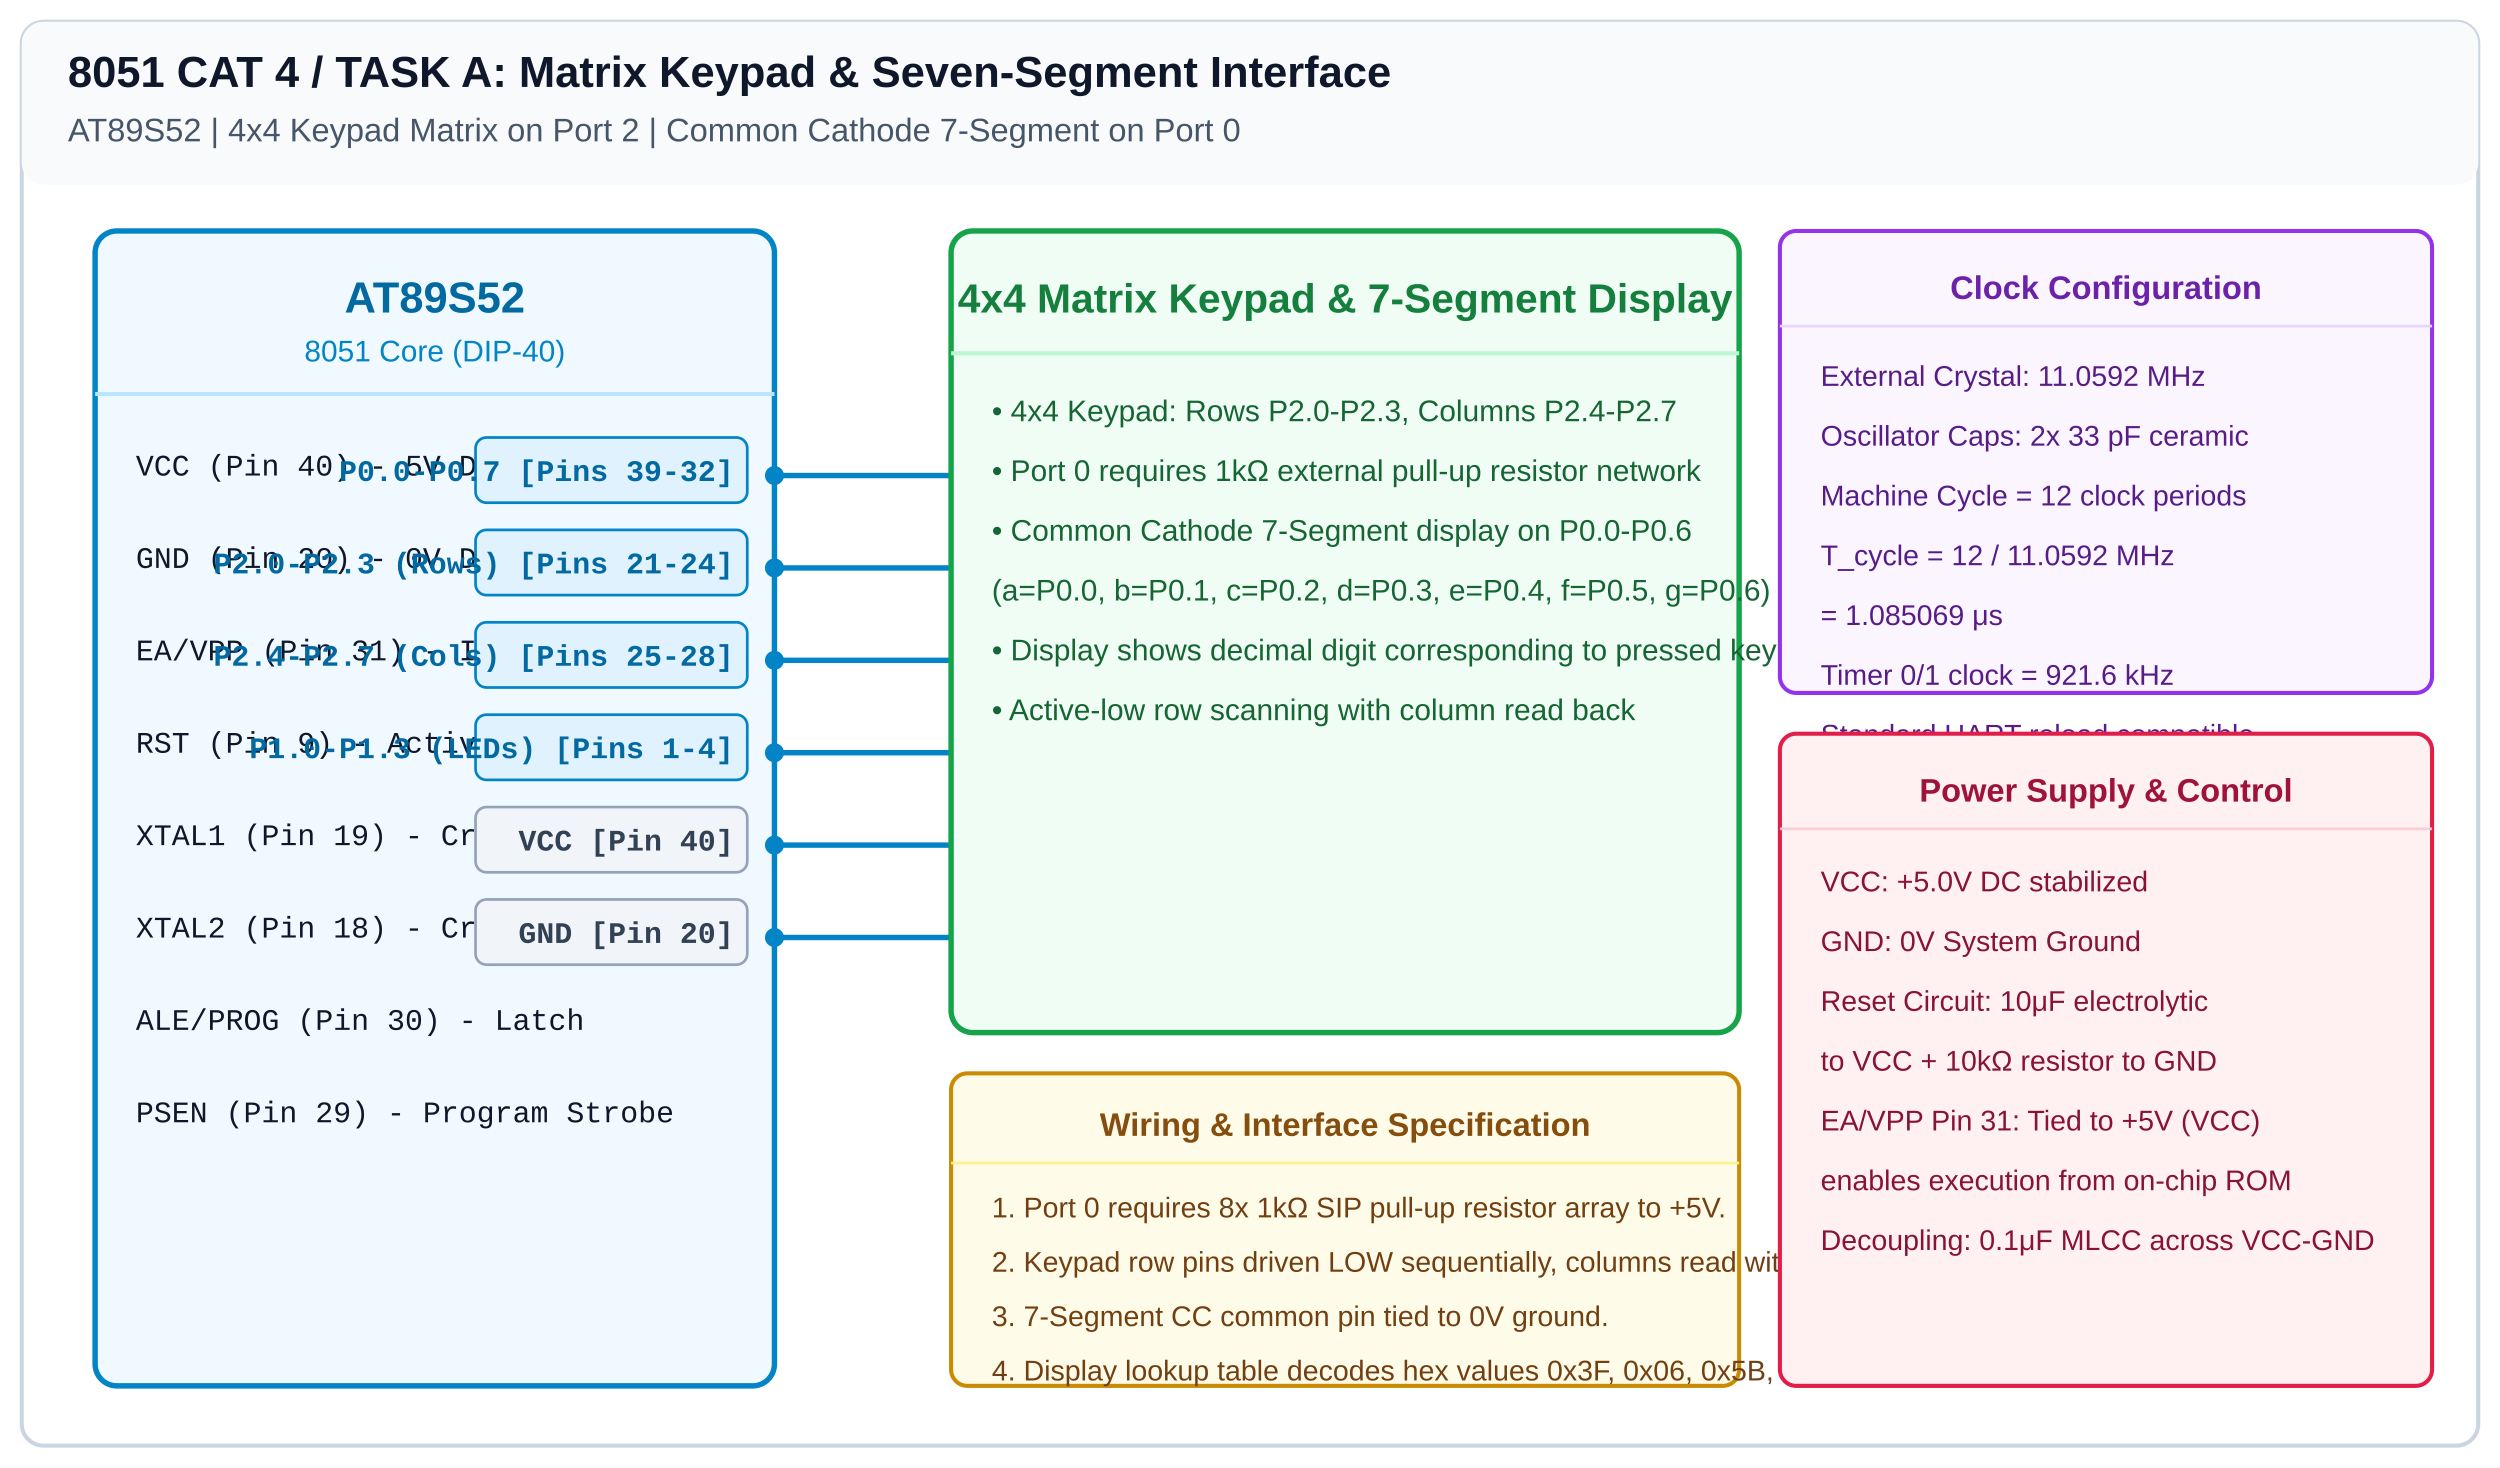
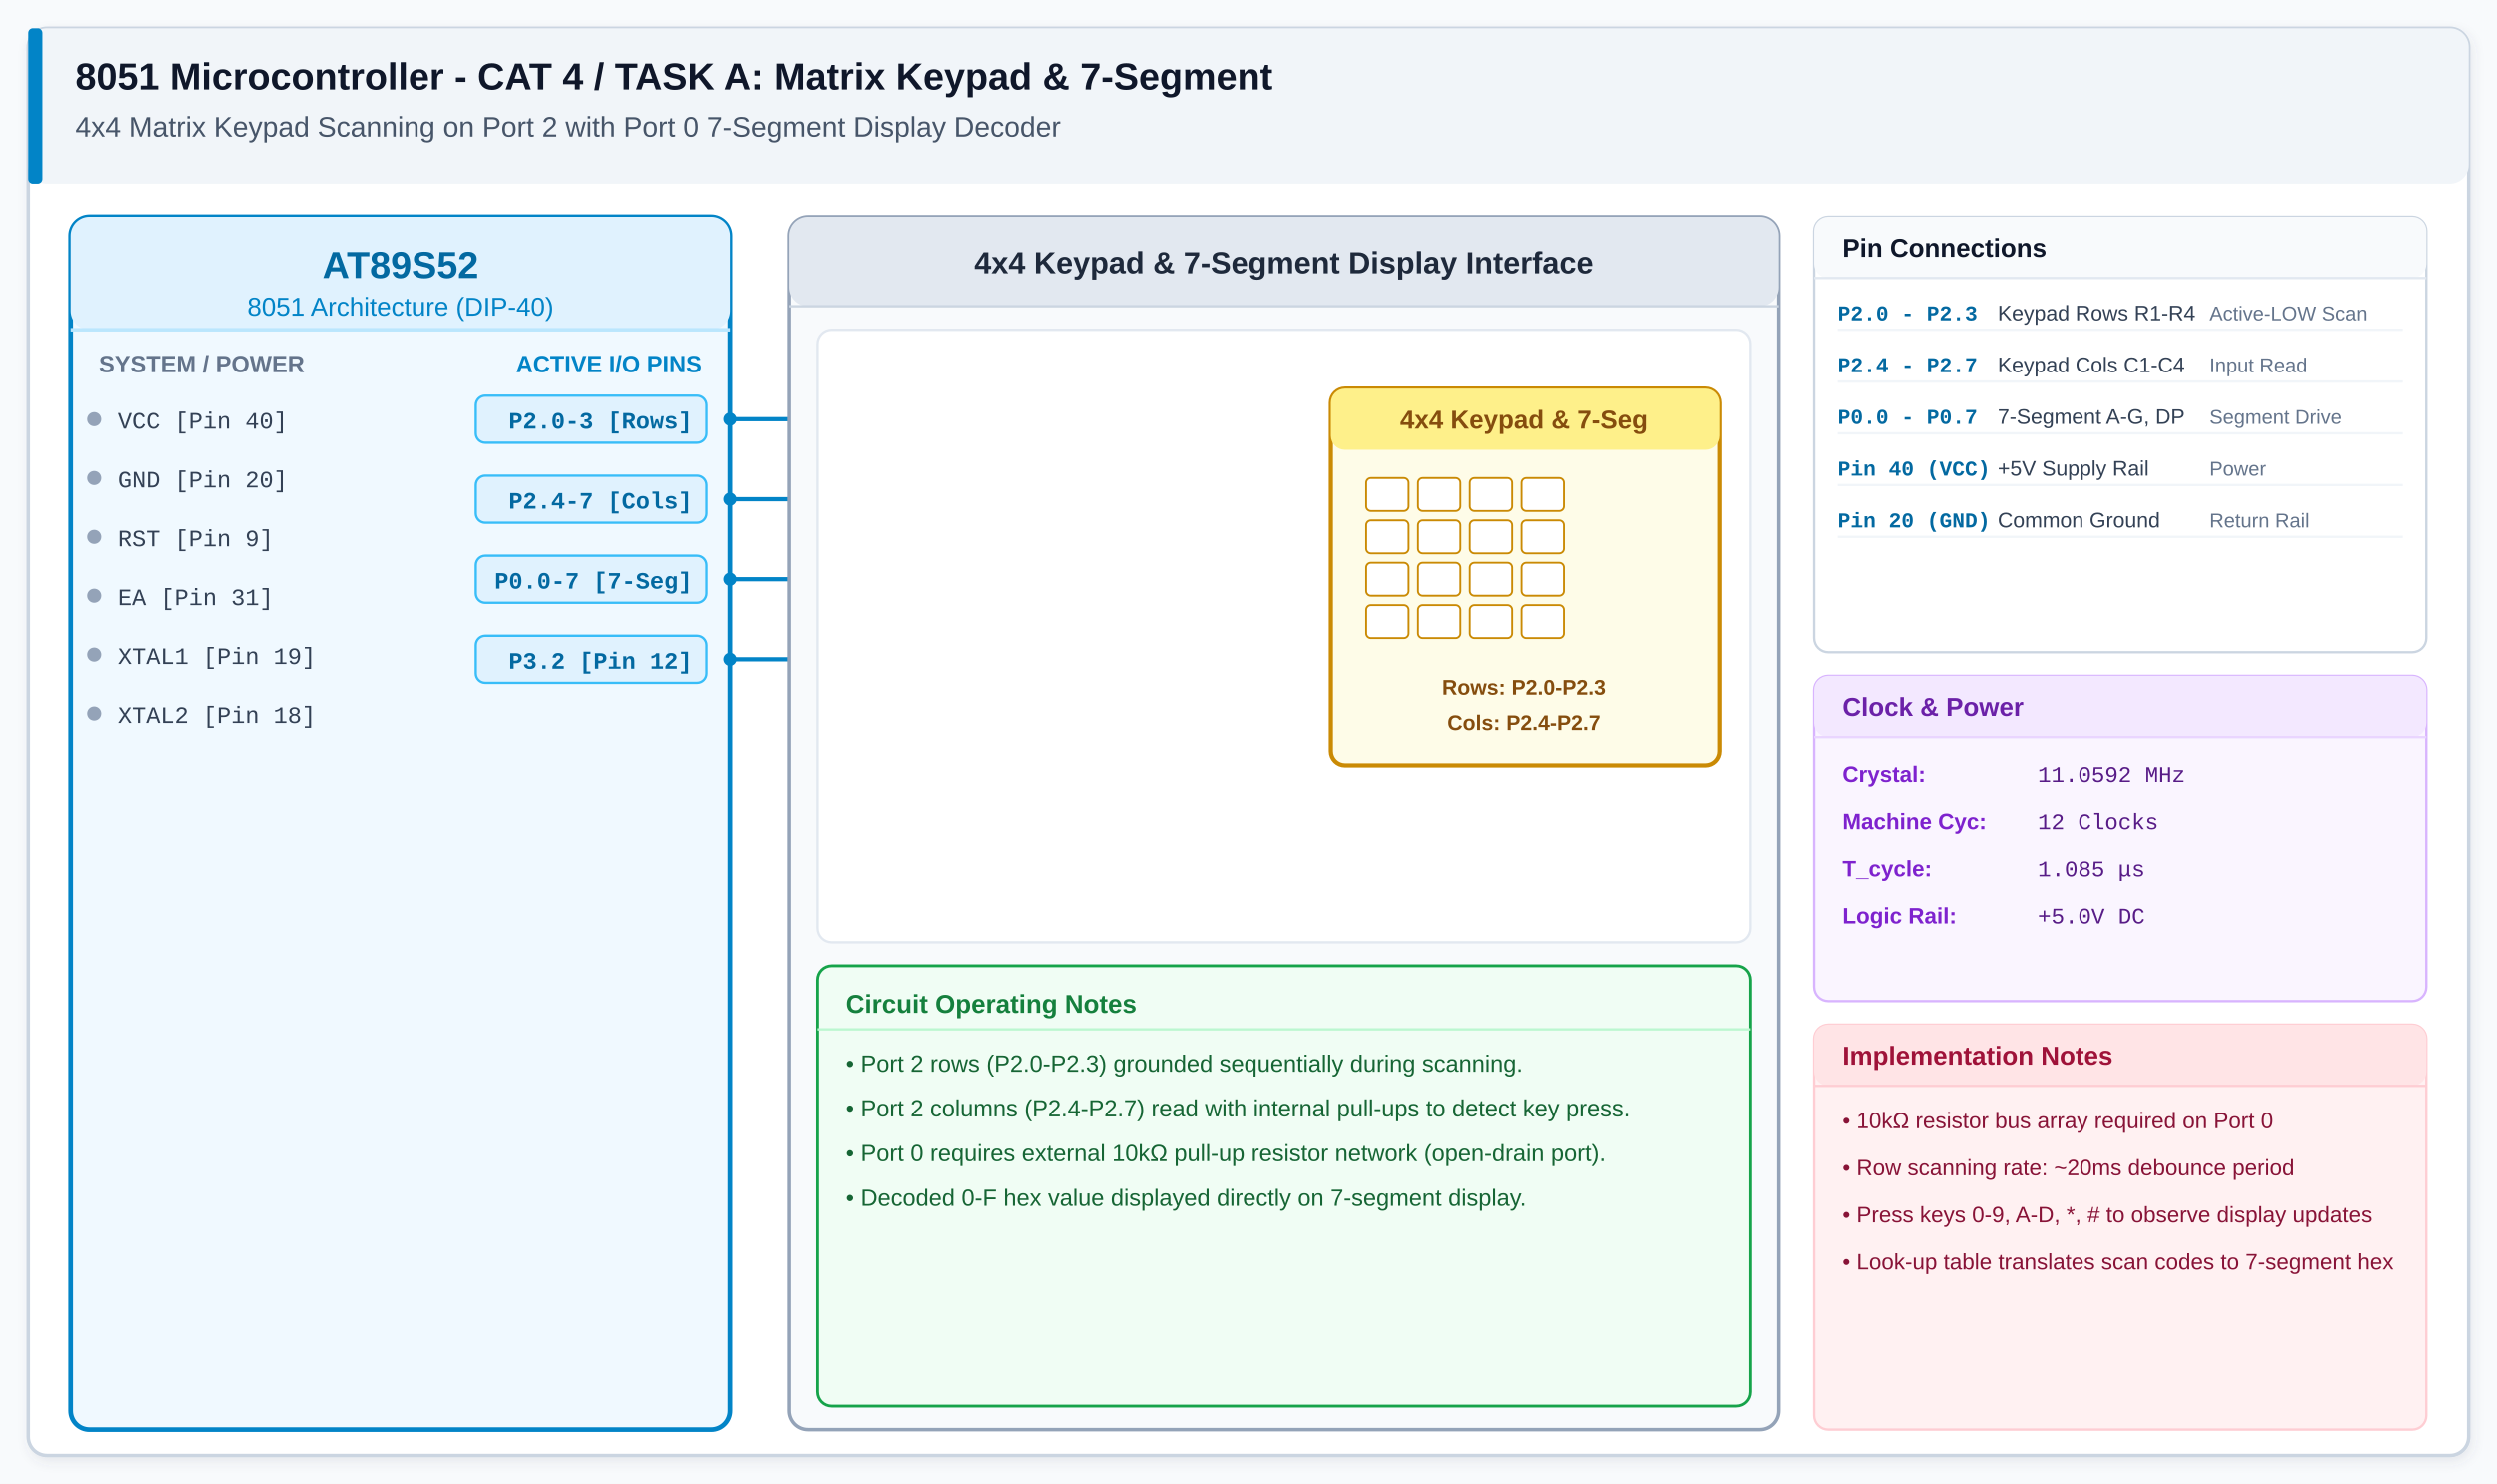
- <svg xmlns="http://www.w3.org/2000/svg" viewBox="0 0 920 540" width="920" height="540">
-   <rect x="0" y="0" width="920" height="540" fill="#ffffff" />
-   <rect x="8" y="8" width="904" height="524" fill="none" stroke="#cbd5e1" stroke-width="1.5" rx="8" />
-   <rect x="8" y="8" width="904" height="60" fill="#f8fafc" rx="8" />
-   <text x="25" y="32" font-family="Arial, sans-serif" font-size="16" font-weight="bold" fill="#0f172a">8051 CAT 4 / TASK A: Matrix Keypad &amp; Seven-Segment Interface</text>
-   <text x="25" y="52" font-family="Arial, sans-serif" font-size="12" fill="#475569">AT89S52 | 4x4 Keypad Matrix on Port 2 | Common Cathode 7-Segment on Port 0</text>
-   <rect x="35" y="85" width="250" height="425" fill="#f0f9ff" stroke="#0284c7" stroke-width="2" rx="8" />
-   <text x="160" y="115" text-anchor="middle" font-family="Arial, sans-serif" font-size="16" font-weight="bold" fill="#0369a1">AT89S52</text>
-   <text x="160" y="133" text-anchor="middle" font-family="Arial, sans-serif" font-size="11" fill="#0284c7">8051 Core (DIP-40)</text>
-   <line x1="35" y1="145" x2="285" y2="145" stroke="#bae6fd" stroke-width="1.5" />
-   <text x="50" y="175" font-family="Courier New, monospace" font-size="11" fill="#0f172a">VCC (Pin 40) - 5V DC</text>
-   <text x="50" y="209" font-family="Courier New, monospace" font-size="11" fill="#0f172a">GND (Pin 20) - 0V DC</text>
-   <text x="50" y="243" font-family="Courier New, monospace" font-size="11" fill="#0f172a">EA/VPP (Pin 31) - Internal ROM</text>
-   <text x="50" y="277" font-family="Courier New, monospace" font-size="11" fill="#0f172a">RST (Pin 9) - Active-High Reset</text>
-   <text x="50" y="311" font-family="Courier New, monospace" font-size="11" fill="#0f172a">XTAL1 (Pin 19) - Crystal In</text>
-   <text x="50" y="345" font-family="Courier New, monospace" font-size="11" fill="#0f172a">XTAL2 (Pin 18) - Crystal Out</text>
-   <text x="50" y="379" font-family="Courier New, monospace" font-size="11" fill="#0f172a">ALE/PROG (Pin 30) - Latch</text>
-   <text x="50" y="413" font-family="Courier New, monospace" font-size="11" fill="#0f172a">PSEN (Pin 29) - Program Strobe</text>
-   <rect x="175" y="161" width="100" height="24" fill="#e0f2fe" stroke="#0284c7" stroke-width="1" rx="4" />
-   <text x="270" y="177" text-anchor="end" font-family="Courier New, monospace" font-size="11" font-weight="bold" fill="#0369a1">P0.0-P0.7 [Pins 39-32]</text>
-   <line x1="285" y1="175" x2="350" y2="175" stroke="#0284c7" stroke-width="2" />
-   <circle cx="285" cy="175" r="3.5" fill="#0284c7" />
-   <rect x="175" y="195" width="100" height="24" fill="#e0f2fe" stroke="#0284c7" stroke-width="1" rx="4" />
-   <text x="270" y="211" text-anchor="end" font-family="Courier New, monospace" font-size="11" font-weight="bold" fill="#0369a1">P2.0-P2.3 (Rows) [Pins 21-24]</text>
-   <line x1="285" y1="209" x2="350" y2="209" stroke="#0284c7" stroke-width="2" />
-   <circle cx="285" cy="209" r="3.5" fill="#0284c7" />
-   <rect x="175" y="229" width="100" height="24" fill="#e0f2fe" stroke="#0284c7" stroke-width="1" rx="4" />
-   <text x="270" y="245" text-anchor="end" font-family="Courier New, monospace" font-size="11" font-weight="bold" fill="#0369a1">P2.4-P2.7 (Cols) [Pins 25-28]</text>
-   <line x1="285" y1="243" x2="350" y2="243" stroke="#0284c7" stroke-width="2" />
-   <circle cx="285" cy="243" r="3.5" fill="#0284c7" />
-   <rect x="175" y="263" width="100" height="24" fill="#e0f2fe" stroke="#0284c7" stroke-width="1" rx="4" />
-   <text x="270" y="279" text-anchor="end" font-family="Courier New, monospace" font-size="11" font-weight="bold" fill="#0369a1">P1.0-P1.3 (LEDs) [Pins 1-4]</text>
-   <line x1="285" y1="277" x2="350" y2="277" stroke="#0284c7" stroke-width="2" />
-   <circle cx="285" cy="277" r="3.5" fill="#0284c7" />
-   <rect x="175" y="297" width="100" height="24" fill="#f1f5f9" stroke="#94a3b8" stroke-width="1" rx="4" />
-   <text x="270" y="313" text-anchor="end" font-family="Courier New, monospace" font-size="11" font-weight="bold" fill="#334155">VCC [Pin 40]</text>
-   <line x1="285" y1="311" x2="350" y2="311" stroke="#0284c7" stroke-width="2" />
-   <circle cx="285" cy="311" r="3.5" fill="#0284c7" />
-   <rect x="175" y="331" width="100" height="24" fill="#f1f5f9" stroke="#94a3b8" stroke-width="1" rx="4" />
-   <text x="270" y="347" text-anchor="end" font-family="Courier New, monospace" font-size="11" font-weight="bold" fill="#334155">GND [Pin 20]</text>
-   <line x1="285" y1="345" x2="350" y2="345" stroke="#0284c7" stroke-width="2" />
-   <circle cx="285" cy="345" r="3.5" fill="#0284c7" />
-   <rect x="350" y="85" width="290" height="295" fill="#f0fdf4" stroke="#16a34a" stroke-width="2" rx="8" />
-   <text x="495" y="115" text-anchor="middle" font-family="Arial, sans-serif" font-size="15" font-weight="bold" fill="#15803d">4x4 Matrix Keypad &amp; 7-Segment Display</text>
-   <line x1="350" y1="130" x2="640" y2="130" stroke="#bbf7d0" stroke-width="1.5" />
-   <text x="365" y="155" font-family="Arial, sans-serif" font-size="11" fill="#166534">• 4x4 Keypad: Rows P2.0-P2.3, Columns P2.4-P2.7</text>
-   <text x="365" y="177" font-family="Arial, sans-serif" font-size="11" fill="#166534">• Port 0 requires 1kΩ external pull-up resistor network</text>
-   <text x="365" y="199" font-family="Arial, sans-serif" font-size="11" fill="#166534">• Common Cathode 7-Segment display on P0.0-P0.6</text>
-   <text x="365" y="221" font-family="Arial, sans-serif" font-size="11" fill="#166534">  (a=P0.0, b=P0.1, c=P0.2, d=P0.3, e=P0.4, f=P0.5, g=P0.6)</text>
-   <text x="365" y="243" font-family="Arial, sans-serif" font-size="11" fill="#166534">• Display shows decimal digit corresponding to pressed key (0-9)</text>
-   <text x="365" y="265" font-family="Arial, sans-serif" font-size="11" fill="#166534">• Active-low row scanning with column read back</text>
-   <rect x="350" y="395" width="290" height="115" fill="#fefce8" stroke="#ca8a04" stroke-width="1.5" rx="6" />
-   <text x="495" y="418" text-anchor="middle" font-family="Arial, sans-serif" font-size="12" font-weight="bold" fill="#854d0e">Wiring &amp; Interface Specification</text>
-   <line x1="350" y1="428" x2="640" y2="428" stroke="#fef08a" stroke-width="1" />
-   <text x="365" y="448" font-family="Arial, sans-serif" font-size="10.5" fill="#713f12">1. Port 0 requires 8x 1kΩ SIP pull-up resistor array to +5V.</text>
-   <text x="365" y="468" font-family="Arial, sans-serif" font-size="10.5" fill="#713f12">2. Keypad row pins driven LOW sequentially, columns read with pull-ups.</text>
-   <text x="365" y="488" font-family="Arial, sans-serif" font-size="10.5" fill="#713f12">3. 7-Segment CC common pin tied to 0V ground.</text>
-   <text x="365" y="508" font-family="Arial, sans-serif" font-size="10.5" fill="#713f12">4. Display lookup table decodes hex values 0x3F, 0x06, 0x5B, etc.</text>
-   <rect x="655" y="85" width="240" height="170" fill="#faf5ff" stroke="#9333ea" stroke-width="1.5" rx="6" />
-   <text x="775" y="110" text-anchor="middle" font-family="Arial, sans-serif" font-size="12" font-weight="bold" fill="#6b21a8">Clock Configuration</text>
-   <line x1="655" y1="120" x2="895" y2="120" stroke="#e9d5ff" stroke-width="1" />
-   <text x="670" y="142" font-family="Arial, sans-serif" font-size="10.5" fill="#581c87">External Crystal: 11.0592 MHz</text>
-   <text x="670" y="164" font-family="Arial, sans-serif" font-size="10.5" fill="#581c87">Oscillator Caps: 2x 33 pF ceramic</text>
-   <text x="670" y="186" font-family="Arial, sans-serif" font-size="10.5" fill="#581c87">Machine Cycle = 12 clock periods</text>
-   <text x="670" y="208" font-family="Arial, sans-serif" font-size="10.5" fill="#581c87">T_cycle = 12 / 11.0592 MHz</text>
-   <text x="670" y="230" font-family="Arial, sans-serif" font-size="10.5" fill="#581c87">        = 1.085069 μs</text>
-   <text x="670" y="252" font-family="Arial, sans-serif" font-size="10.5" fill="#581c87">Timer 0/1 clock = 921.6 kHz</text>
-   <text x="670" y="274" font-family="Arial, sans-serif" font-size="10.5" fill="#581c87">Standard UART reload compatible</text>
-   <rect x="655" y="270" width="240" height="240" fill="#fff1f2" stroke="#e11d48" stroke-width="1.5" rx="6" />
-   <text x="775" y="295" text-anchor="middle" font-family="Arial, sans-serif" font-size="12" font-weight="bold" fill="#9f1239">Power Supply &amp; Control</text>
-   <line x1="655" y1="305" x2="895" y2="305" stroke="#fecdd3" stroke-width="1" />
-   <text x="670" y="328" font-family="Arial, sans-serif" font-size="10.5" fill="#881337">VCC: +5.0V DC stabilized</text>
-   <text x="670" y="350" font-family="Arial, sans-serif" font-size="10.5" fill="#881337">GND: 0V System Ground</text>
-   <text x="670" y="372" font-family="Arial, sans-serif" font-size="10.5" fill="#881337">Reset Circuit: 10μF electrolytic</text>
-   <text x="670" y="394" font-family="Arial, sans-serif" font-size="10.5" fill="#881337">  to VCC + 10kΩ resistor to GND</text>
-   <text x="670" y="416" font-family="Arial, sans-serif" font-size="10.5" fill="#881337">EA/VPP Pin 31: Tied to +5V (VCC)</text>
-   <text x="670" y="438" font-family="Arial, sans-serif" font-size="10.5" fill="#881337">  enables execution from on-chip ROM</text>
-   <text x="670" y="460" font-family="Arial, sans-serif" font-size="10.5" fill="#881337">Decoupling: 0.1μF MLCC across VCC-GND</text>
+ <svg xmlns="http://www.w3.org/2000/svg" viewBox="0 0 1060 630" width="1060" height="630">
+   <defs>
+     <filter id="card-shadow" x="-3%" y="-3%" width="106%" height="106%">
+       <feDropShadow dx="1" dy="2" stdDeviation="2.5" flood-color="#475569" flood-opacity="0.10" />
+     </filter>
+   </defs>
+   <rect width="1060" height="630" fill="#f8fafc" />
+   <rect x="12" y="12" width="1036" height="606" fill="#ffffff" stroke="#cbd5e1" stroke-width="1.5" rx="8" filter="url(#card-shadow)" />
+   <rect x="12" y="12" width="1036" height="66" fill="#f1f5f9" rx="8" />
+   <rect x="12" y="12" width="6" height="66" fill="#0284c7" rx="2" />
+   <text x="32" y="38" font-family="Arial, sans-serif" font-size="16" font-weight="bold" fill="#0f172a">8051 Microcontroller - CAT 4 / TASK A: Matrix Keypad &amp; 7-Segment</text>
+   <text x="32" y="58" font-family="Arial, sans-serif" font-size="12" fill="#475569">4x4 Matrix Keypad Scanning on Port 2 with Port 0 7-Segment Display Decoder</text>
+   <rect x="30" y="92" width="280" height="515" fill="#f0f9ff" stroke="#0284c7" stroke-width="2" rx="8" />
+   <rect x="30" y="92" width="280" height="48" fill="#e0f2fe" rx="8" />
+   <text x="170" y="118" text-anchor="middle" font-family="Arial, sans-serif" font-size="16" font-weight="bold" fill="#0369a1">AT89S52</text>
+   <text x="170" y="134" text-anchor="middle" font-family="Arial, sans-serif" font-size="11" fill="#0284c7">8051 Architecture (DIP-40)</text>
+   <line x1="30" y1="140" x2="310" y2="140" stroke="#bae6fd" stroke-width="1.5" />
+   <text x="42" y="158" font-family="Arial, sans-serif" font-size="10" font-weight="bold" fill="#64748b">SYSTEM / POWER</text>
+   <text x="298" y="158" text-anchor="end" font-family="Arial, sans-serif" font-size="10" font-weight="bold" fill="#0284c7">ACTIVE I/O PINS</text>
+   <circle cx="40" cy="178" r="3" fill="#94a3b8" />
+   <text x="50" y="182" font-family="Courier New, monospace" font-size="10" fill="#334155">VCC [Pin 40]</text>
+   <circle cx="40" cy="203" r="3" fill="#94a3b8" />
+   <text x="50" y="207" font-family="Courier New, monospace" font-size="10" fill="#334155">GND [Pin 20]</text>
+   <circle cx="40" cy="228" r="3" fill="#94a3b8" />
+   <text x="50" y="232" font-family="Courier New, monospace" font-size="10" fill="#334155">RST [Pin 9]</text>
+   <circle cx="40" cy="253" r="3" fill="#94a3b8" />
+   <text x="50" y="257" font-family="Courier New, monospace" font-size="10" fill="#334155">EA [Pin 31]</text>
+   <circle cx="40" cy="278" r="3" fill="#94a3b8" />
+   <text x="50" y="282" font-family="Courier New, monospace" font-size="10" fill="#334155">XTAL1 [Pin 19]</text>
+   <circle cx="40" cy="303" r="3" fill="#94a3b8" />
+   <text x="50" y="307" font-family="Courier New, monospace" font-size="10" fill="#334155">XTAL2 [Pin 18]</text>
+   <rect x="202" y="168" width="98" height="20" fill="#e0f2fe" stroke="#38bdf8" stroke-width="1" rx="4" />
+   <text x="294" y="182" text-anchor="end" font-family="Courier New, monospace" font-size="10" font-weight="bold" fill="#0369a1">P2.0-3 [Rows]</text>
+   <line x1="310" y1="178" x2="335" y2="178" stroke="#0284c7" stroke-width="1.8" />
+   <circle cx="310" cy="178" r="2.8" fill="#0284c7" />
+   <rect x="202" y="202" width="98" height="20" fill="#e0f2fe" stroke="#38bdf8" stroke-width="1" rx="4" />
+   <text x="294" y="216" text-anchor="end" font-family="Courier New, monospace" font-size="10" font-weight="bold" fill="#0369a1">P2.4-7 [Cols]</text>
+   <line x1="310" y1="212" x2="335" y2="212" stroke="#0284c7" stroke-width="1.8" />
+   <circle cx="310" cy="212" r="2.8" fill="#0284c7" />
+   <rect x="202" y="236" width="98" height="20" fill="#e0f2fe" stroke="#38bdf8" stroke-width="1" rx="4" />
+   <text x="294" y="250" text-anchor="end" font-family="Courier New, monospace" font-size="10" font-weight="bold" fill="#0369a1">P0.0-7 [7-Seg]</text>
+   <line x1="310" y1="246" x2="335" y2="246" stroke="#0284c7" stroke-width="1.8" />
+   <circle cx="310" cy="246" r="2.8" fill="#0284c7" />
+   <rect x="202" y="270" width="98" height="20" fill="#e0f2fe" stroke="#38bdf8" stroke-width="1" rx="4" />
+   <text x="294" y="284" text-anchor="end" font-family="Courier New, monospace" font-size="10" font-weight="bold" fill="#0369a1">P3.2 [Pin 12]</text>
+   <line x1="310" y1="280" x2="335" y2="280" stroke="#0284c7" stroke-width="1.8" />
+   <circle cx="310" cy="280" r="2.8" fill="#0284c7" />
+   <rect x="335" y="92" width="420" height="515" fill="#f8fafc" stroke="#94a3b8" stroke-width="1.5" rx="8" />
+   <rect x="335" y="92" width="420" height="38" fill="#e2e8f0" rx="8" />
+   <text x="545" y="116" text-anchor="middle" font-family="Arial, sans-serif" font-size="13" font-weight="bold" fill="#1e293b">4x4 Keypad &amp; 7-Segment Display Interface</text>
+   <line x1="335" y1="130" x2="755" y2="130" stroke="#cbd5e1" stroke-width="1" />
+   <rect x="347" y="140" width="396" height="260" fill="#ffffff" stroke="#e2e8f0" stroke-width="1" rx="6" />
+   <rect x="565" y="165" width="165" height="160" fill="#fefce8" stroke="#ca8a04" stroke-width="1.8" rx="6" />
+   <rect x="565" y="165" width="165" height="26" fill="#fef08a" rx="6" />
+   <text x="647" y="182" text-anchor="middle" font-family="Arial, sans-serif" font-size="11" font-weight="bold" fill="#854d0e">4x4 Keypad &amp; 7-Seg</text>
+   <rect x="580" y="203" width="18" height="14" fill="#ffffff" stroke="#ca8a04" stroke-width="0.8" rx="2" />
+   <rect x="602" y="203" width="18" height="14" fill="#ffffff" stroke="#ca8a04" stroke-width="0.8" rx="2" />
+   <rect x="624" y="203" width="18" height="14" fill="#ffffff" stroke="#ca8a04" stroke-width="0.8" rx="2" />
+   <rect x="646" y="203" width="18" height="14" fill="#ffffff" stroke="#ca8a04" stroke-width="0.8" rx="2" />
+   <rect x="580" y="221" width="18" height="14" fill="#ffffff" stroke="#ca8a04" stroke-width="0.8" rx="2" />
+   <rect x="602" y="221" width="18" height="14" fill="#ffffff" stroke="#ca8a04" stroke-width="0.8" rx="2" />
+   <rect x="624" y="221" width="18" height="14" fill="#ffffff" stroke="#ca8a04" stroke-width="0.8" rx="2" />
+   <rect x="646" y="221" width="18" height="14" fill="#ffffff" stroke="#ca8a04" stroke-width="0.8" rx="2" />
+   <rect x="580" y="239" width="18" height="14" fill="#ffffff" stroke="#ca8a04" stroke-width="0.8" rx="2" />
+   <rect x="602" y="239" width="18" height="14" fill="#ffffff" stroke="#ca8a04" stroke-width="0.8" rx="2" />
+   <rect x="624" y="239" width="18" height="14" fill="#ffffff" stroke="#ca8a04" stroke-width="0.8" rx="2" />
+   <rect x="646" y="239" width="18" height="14" fill="#ffffff" stroke="#ca8a04" stroke-width="0.8" rx="2" />
+   <rect x="580" y="257" width="18" height="14" fill="#ffffff" stroke="#ca8a04" stroke-width="0.8" rx="2" />
+   <rect x="602" y="257" width="18" height="14" fill="#ffffff" stroke="#ca8a04" stroke-width="0.8" rx="2" />
+   <rect x="624" y="257" width="18" height="14" fill="#ffffff" stroke="#ca8a04" stroke-width="0.8" rx="2" />
+   <rect x="646" y="257" width="18" height="14" fill="#ffffff" stroke="#ca8a04" stroke-width="0.8" rx="2" />
+   <text x="647" y="295" text-anchor="middle" font-family="Arial, sans-serif" font-size="9" font-weight="bold" fill="#854d0e">Rows: P2.0-P2.3</text>
+   <text x="647" y="310" text-anchor="middle" font-family="Arial, sans-serif" font-size="9" font-weight="bold" fill="#854d0e">Cols: P2.4-P2.7</text>
+   <rect x="347" y="410" width="396" height="187" fill="#f0fdf4" stroke="#16a34a" stroke-width="1.2" rx="6" />
+   <text x="359" y="430" font-family="Arial, sans-serif" font-size="11" font-weight="bold" fill="#15803d">Circuit Operating Notes</text>
+   <line x1="347" y1="437" x2="743" y2="437" stroke="#bbf7d0" stroke-width="1" />
+   <text x="359" y="455" font-family="Arial, sans-serif" font-size="10" fill="#166534">• Port 2 rows (P2.0-P2.3) grounded sequentially during scanning.</text>
+   <text x="359" y="474" font-family="Arial, sans-serif" font-size="10" fill="#166534">• Port 2 columns (P2.4-P2.7) read with internal pull-ups to detect key press.</text>
+   <text x="359" y="493" font-family="Arial, sans-serif" font-size="10" fill="#166534">• Port 0 requires external 10kΩ pull-up resistor network (open-drain port).</text>
+   <text x="359" y="512" font-family="Arial, sans-serif" font-size="10" fill="#166534">• Decoded 0-F hex value displayed directly on 7-segment display.</text>
+   <rect x="770" y="92" width="260" height="185" fill="#ffffff" stroke="#cbd5e1" stroke-width="1" rx="6" />
+   <rect x="770" y="92" width="260" height="26" fill="#f8fafc" rx="6" />
+   <text x="782" y="109" font-family="Arial, sans-serif" font-size="11" font-weight="bold" fill="#0f172a">Pin Connections</text>
+   <line x1="770" y1="118" x2="1030" y2="118" stroke="#e2e8f0" stroke-width="1" />
+   <text x="780" y="136" font-family="Courier New, monospace" font-size="9" font-weight="bold" fill="#0369a1">P2.0 - P2.3</text>
+   <text x="848" y="136" font-family="Arial, sans-serif" font-size="9" fill="#334155">Keypad Rows R1-R4</text>
+   <text x="938" y="136" font-family="Arial, sans-serif" font-size="8.5" fill="#64748b">Active-LOW Scan</text>
+   <line x1="780" y1="140" x2="1020" y2="140" stroke="#f1f5f9" stroke-width="1" />
+   <text x="780" y="158" font-family="Courier New, monospace" font-size="9" font-weight="bold" fill="#0369a1">P2.4 - P2.7</text>
+   <text x="848" y="158" font-family="Arial, sans-serif" font-size="9" fill="#334155">Keypad Cols C1-C4</text>
+   <text x="938" y="158" font-family="Arial, sans-serif" font-size="8.5" fill="#64748b">Input Read</text>
+   <line x1="780" y1="162" x2="1020" y2="162" stroke="#f1f5f9" stroke-width="1" />
+   <text x="780" y="180" font-family="Courier New, monospace" font-size="9" font-weight="bold" fill="#0369a1">P0.0 - P0.7</text>
+   <text x="848" y="180" font-family="Arial, sans-serif" font-size="9" fill="#334155">7-Segment A-G, DP</text>
+   <text x="938" y="180" font-family="Arial, sans-serif" font-size="8.5" fill="#64748b">Segment Drive</text>
+   <line x1="780" y1="184" x2="1020" y2="184" stroke="#f1f5f9" stroke-width="1" />
+   <text x="780" y="202" font-family="Courier New, monospace" font-size="9" font-weight="bold" fill="#0369a1">Pin 40 (VCC)</text>
+   <text x="848" y="202" font-family="Arial, sans-serif" font-size="9" fill="#334155">+5V Supply Rail</text>
+   <text x="938" y="202" font-family="Arial, sans-serif" font-size="8.5" fill="#64748b">Power</text>
+   <line x1="780" y1="206" x2="1020" y2="206" stroke="#f1f5f9" stroke-width="1" />
+   <text x="780" y="224" font-family="Courier New, monospace" font-size="9" font-weight="bold" fill="#0369a1">Pin 20 (GND)</text>
+   <text x="848" y="224" font-family="Arial, sans-serif" font-size="9" fill="#334155">Common Ground</text>
+   <text x="938" y="224" font-family="Arial, sans-serif" font-size="8.5" fill="#64748b">Return Rail</text>
+   <line x1="780" y1="228" x2="1020" y2="228" stroke="#f1f5f9" stroke-width="1" />
+   <rect x="770" y="287" width="260" height="138" fill="#faf5ff" stroke="#d8b4fe" stroke-width="1" rx="6" />
+   <rect x="770" y="287" width="260" height="26" fill="#f3e8ff" rx="6" />
+   <text x="782" y="304" font-family="Arial, sans-serif" font-size="11" font-weight="bold" fill="#6b21a8">Clock &amp; Power</text>
+   <line x1="770" y1="313" x2="1030" y2="313" stroke="#e9d5ff" stroke-width="1" />
+   <text x="782" y="332" font-family="Arial, sans-serif" font-size="9.5" font-weight="bold" fill="#7e22ce">Crystal:</text>
+   <text x="865" y="332" font-family="Courier New, monospace" font-size="9.5" fill="#581c87">11.0592 MHz</text>
+   <text x="782" y="352" font-family="Arial, sans-serif" font-size="9.5" font-weight="bold" fill="#7e22ce">Machine Cyc:</text>
+   <text x="865" y="352" font-family="Courier New, monospace" font-size="9.5" fill="#581c87">12 Clocks</text>
+   <text x="782" y="372" font-family="Arial, sans-serif" font-size="9.5" font-weight="bold" fill="#7e22ce">T_cycle:</text>
+   <text x="865" y="372" font-family="Courier New, monospace" font-size="9.5" fill="#581c87">1.085 μs</text>
+   <text x="782" y="392" font-family="Arial, sans-serif" font-size="9.5" font-weight="bold" fill="#7e22ce">Logic Rail:</text>
+   <text x="865" y="392" font-family="Courier New, monospace" font-size="9.5" fill="#581c87">+5.0V DC</text>
+   <rect x="770" y="435" width="260" height="172" fill="#fff1f2" stroke="#fecdd3" stroke-width="1" rx="6" />
+   <rect x="770" y="435" width="260" height="26" fill="#ffe4e6" rx="6" />
+   <text x="782" y="452" font-family="Arial, sans-serif" font-size="11" font-weight="bold" fill="#9f1239">Implementation Notes</text>
+   <line x1="770" y1="461" x2="1030" y2="461" stroke="#fecdd3" stroke-width="1" />
+   <text x="782" y="479" font-family="Arial, sans-serif" font-size="9.5" fill="#881337">• 10kΩ resistor bus array required on Port 0</text>
+   <text x="782" y="499" font-family="Arial, sans-serif" font-size="9.5" fill="#881337">• Row scanning rate: ~20ms debounce period</text>
+   <text x="782" y="519" font-family="Arial, sans-serif" font-size="9.5" fill="#881337">• Press keys 0-9, A-D, *, # to observe display updates</text>
+   <text x="782" y="539" font-family="Arial, sans-serif" font-size="9.5" fill="#881337">• Look-up table translates scan codes to 7-segment hex</text>
</svg>
